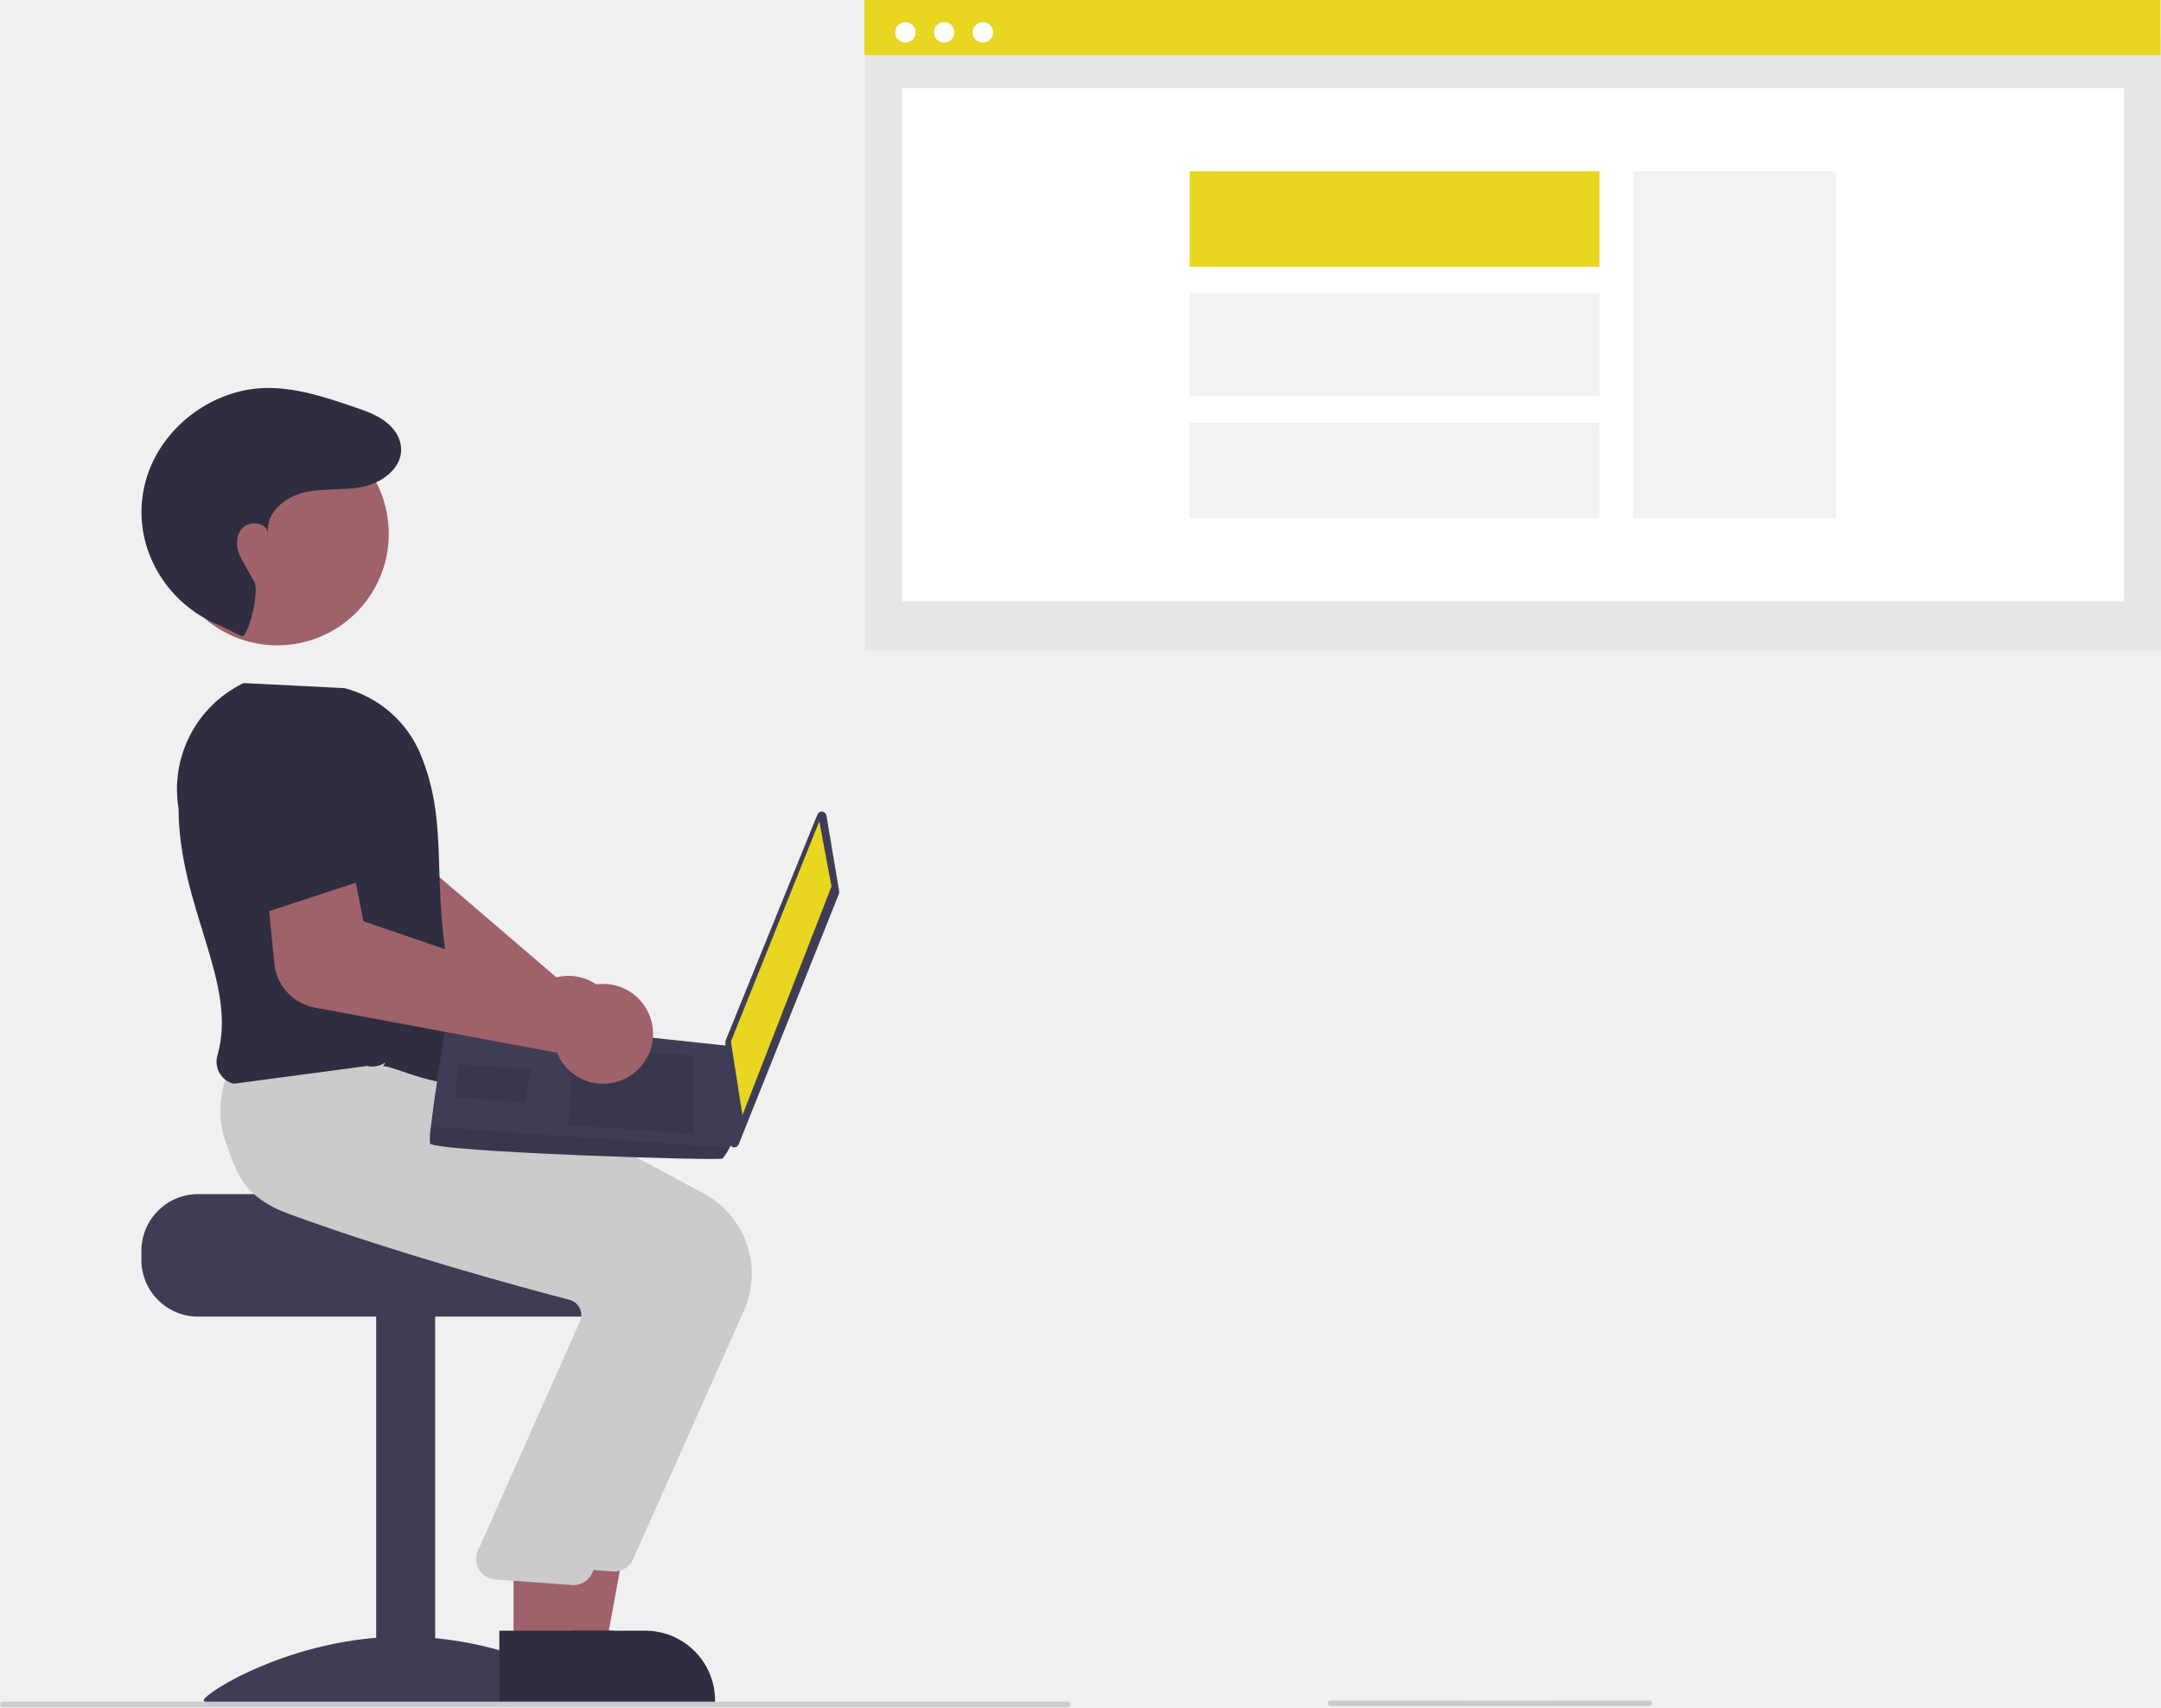
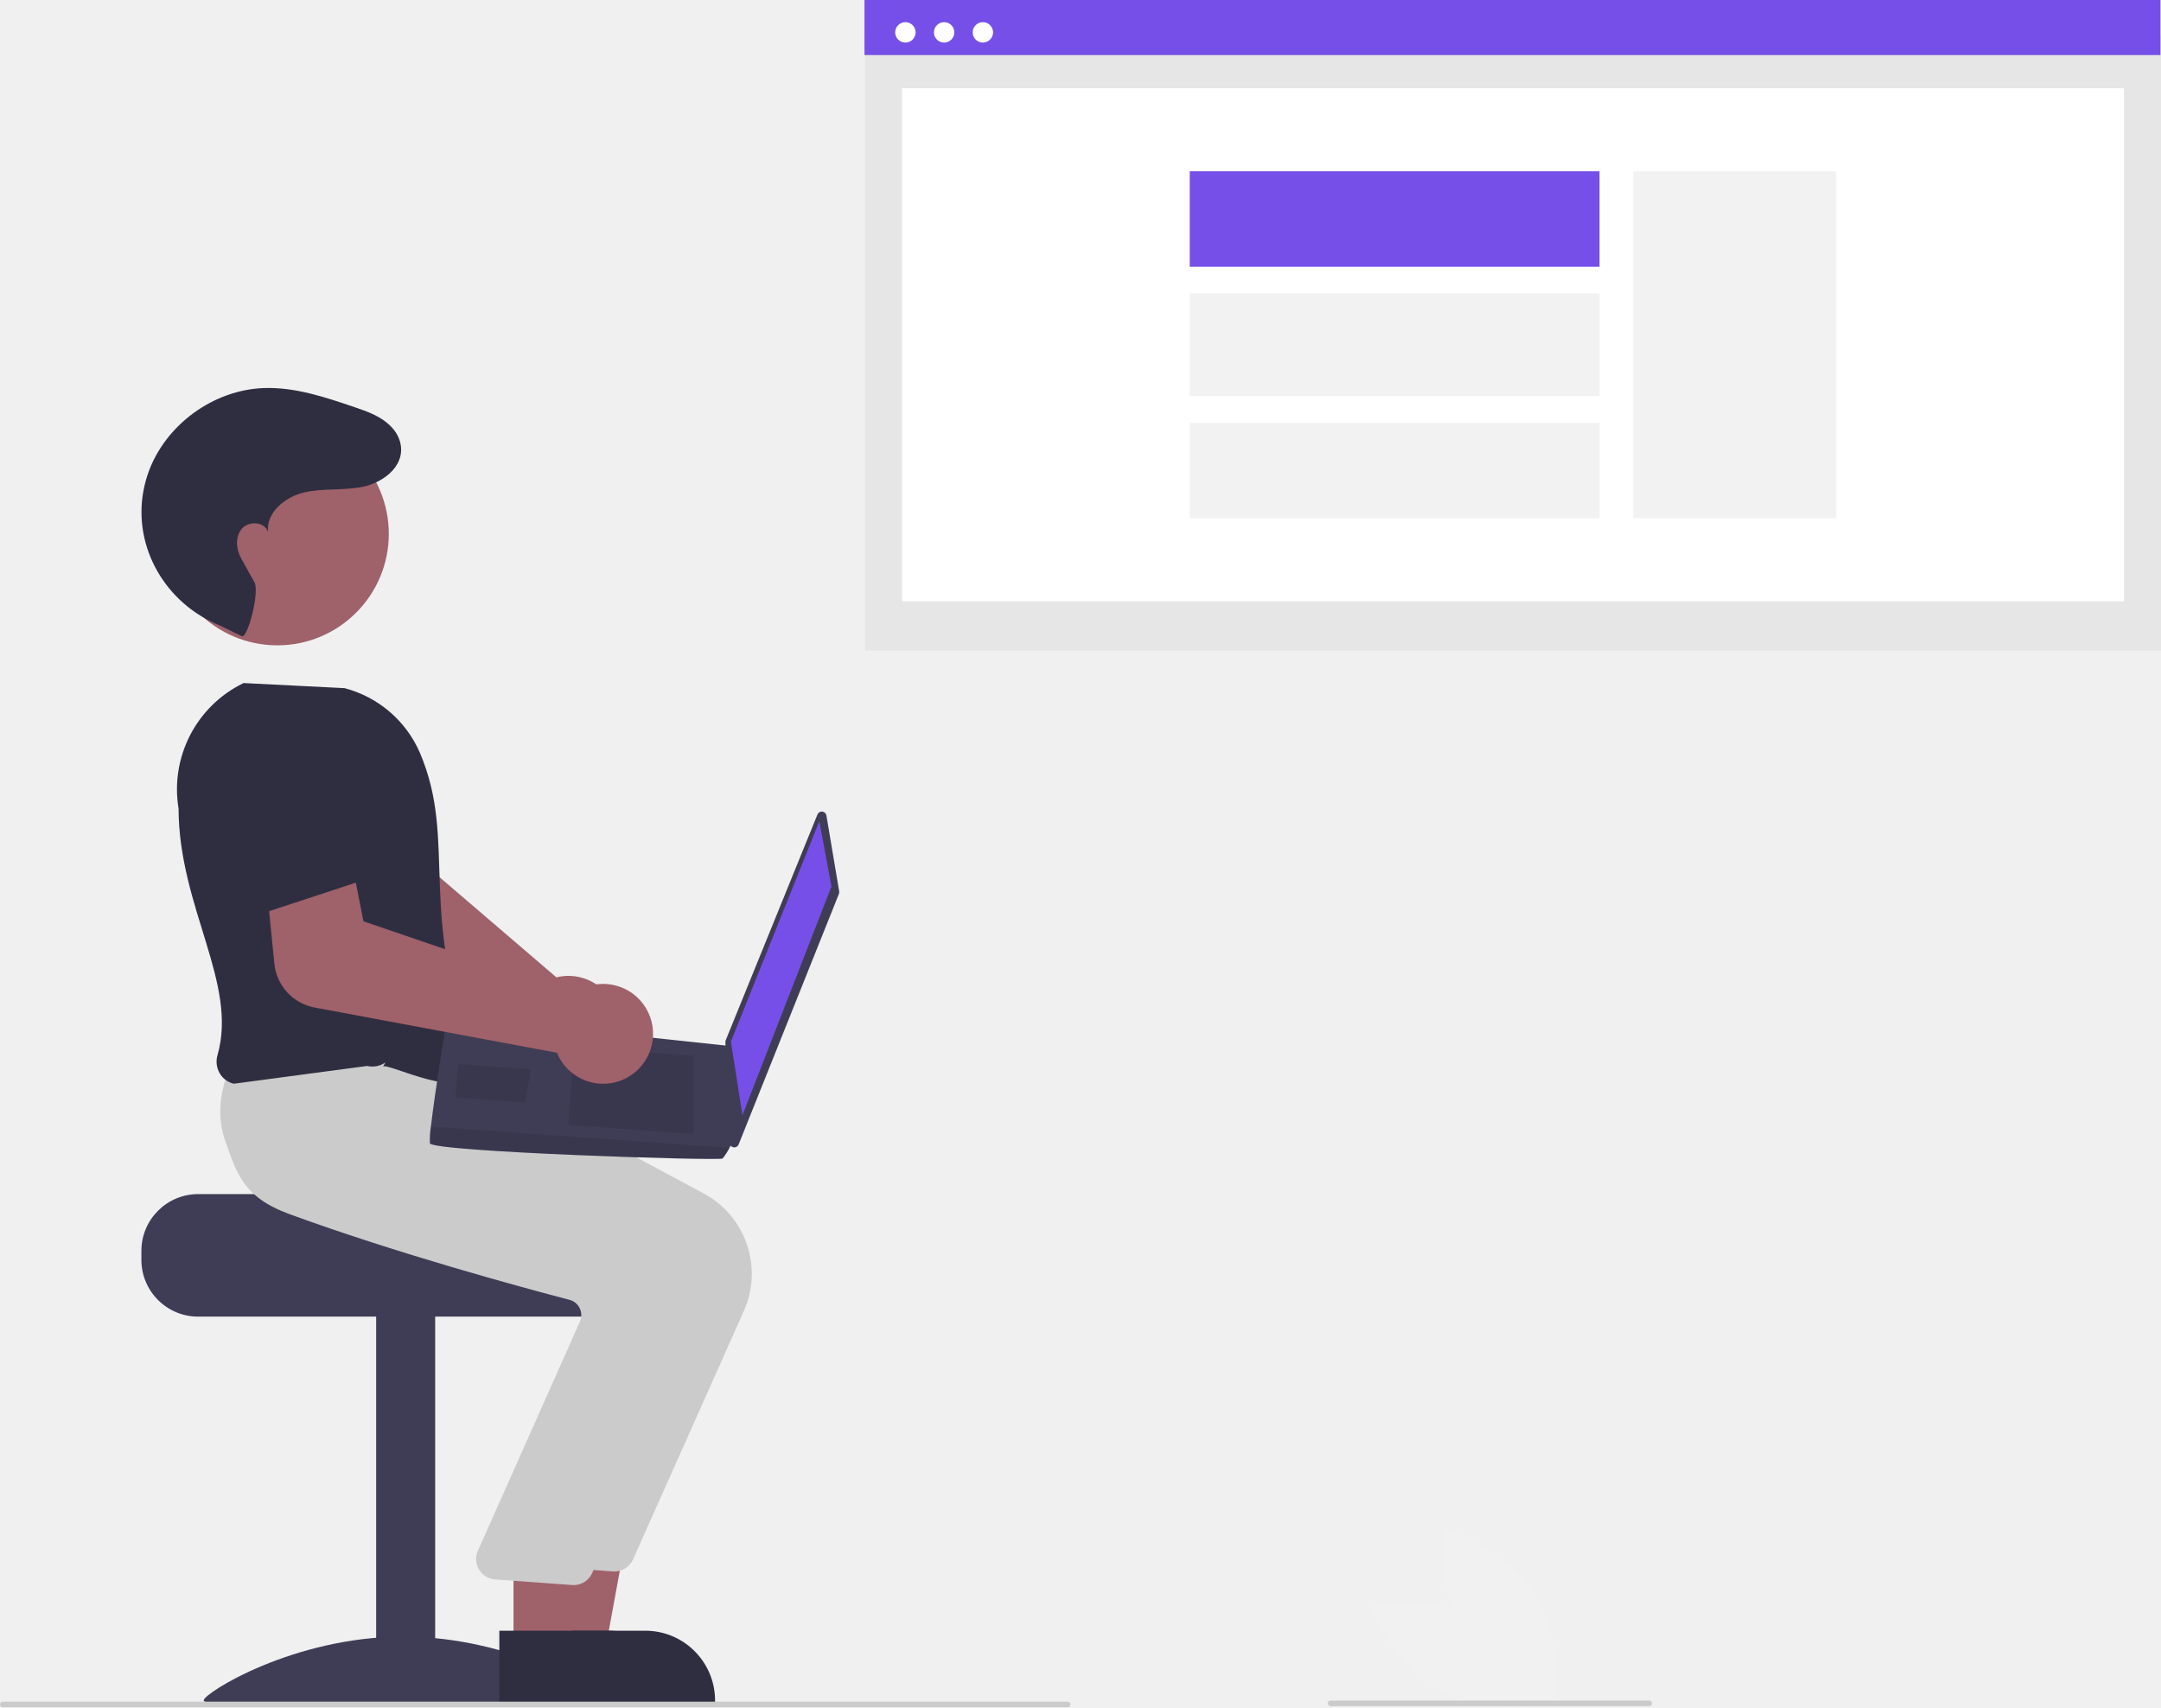
<svg xmlns="http://www.w3.org/2000/svg" data-name="Layer 1" width="773.114" height="610.804" viewBox="0 0 773.114 610.804">
  <rect id="e81a7c33-c795-457d-8abc-c4a3c260cd56" data-name="Rectangle 62" x="309.473" y="12.711" width="463.641" height="220.006" fill="#e6e6e6" />
  <rect id="be98c830-918a-42d1-b1b0-0085d5874e90" data-name="Rectangle 75" x="322.731" y="31.577" width="437.126" height="183.558" fill="#fff" />
-   <rect id="ea07d9fd-7a34-4098-acd7-056fd1871281" data-name="Rectangle 80" x="309.276" width="463.641" height="19.697" fill="#e8d620" />
+   <rect id="ea07d9fd-7a34-4098-acd7-056fd1871281" data-name="Rectangle 80" x="309.276" width="463.641" height="19.697" fill="#764fe8" />
  <circle id="b9ed5a45-8896-4ed9-86b4-15f853c9a185" data-name="Ellipse 90" cx="323.913" cy="11.582" r="3.651" fill="#fff" />
  <circle id="a9233a38-f8ba-48e0-88f3-496fd4836d40" data-name="Ellipse 91" cx="337.77" cy="11.582" r="3.651" fill="#fff" />
  <circle id="aa82180f-a6a9-4f5f-82fc-e73106f4ad92" data-name="Ellipse 92" cx="351.627" cy="11.582" r="3.651" fill="#fff" />
  <rect x="584.272" y="61.279" width="72.676" height="124.155" fill="#f2f2f2" />
-   <rect x="425.64" y="61.277" width="146.59" height="34.175" fill="#e8d620" />
+   <rect x="425.64" y="61.277" width="146.59" height="34.175" fill="#764fe8" />
  <rect x="425.64" y="104.969" width="146.59" height="36.771" fill="#f2f2f2" />
  <rect x="425.64" y="151.257" width="146.59" height="34.175" fill="#f2f2f2" />
  <path d="M434.646,511.7a17.867,17.867,0,0,0-19.79-17.862,17.202,17.202,0,0,0-2.348.433l-60.464-51.827,3.613-19.475-29.802-9.658-8.985,31.211a18.103,18.103,0,0,0,7.68,20.204l74.381,47.045a17.068,17.068,0,0,0,.091,1.752,17.867,17.867,0,0,0,21.691,15.502,17.382,17.382,0,0,0,2.105-.608A17.92,17.92,0,0,0,434.646,511.7Z" transform="translate(-213.4429 -144.5982)" fill="#9f616a" />
  <path d="M284.325,571.807h77.958c0,2.241,80.345,4.059,80.345,4.059a20.884,20.884,0,0,1,3.426,3.248,20.152,20.152,0,0,1,4.71,12.99v3.248A20.305,20.305,0,0,1,430.466,615.65H284.325a20.315,20.315,0,0,1-20.297-20.297v-3.248A20.326,20.326,0,0,1,284.325,571.807Z" transform="translate(-213.4429 -144.5982)" fill="#3f3d56" />
  <rect x="134.573" y="470.245" width="21.109" height="136.399" fill="#3f3d56" />
  <path d="M429.206,752.939c0,2.554-31.988.988-71.447.988s-71.447,1.566-71.447-.988,31.988-22.806,71.447-22.806S429.206,750.385,429.206,752.939Z" transform="translate(-213.4429 -144.5982)" fill="#3f3d56" />
  <polygon points="196.707 589.916 216.613 589.914 226.084 538.282 196.703 538.284 196.707 589.916" fill="#9f616a" />
  <path d="M405.072,753.811l64.189-.002v-.812a24.984,24.984,0,0,0-24.983-24.984h-.003l-39.205.002Z" transform="translate(-213.4429 -144.5982)" fill="#2f2e41" />
  <path d="M439.924,702.496l39.687-88.996a32.616,32.616,0,0,0-14.32-41.868l-86.083-46.161-39.282-3.341-36.234-3.294-.261.442c-.334.565-8.125,14.021-2.859,28.776,3.995,11.192,14.385,19.934,30.883,25.984,38.507,14.119,82.991,26.187,100.328,30.719a5.604,5.604,0,0,1,3.591,2.857,5.681,5.681,0,0,1,.319,4.545L398.822,694.997a7.307,7.307,0,0,0,6.186,9.79l27.55,2.006q.351.033.699.033A7.302,7.302,0,0,0,439.924,702.496Z" transform="translate(-213.4429 -144.5982)" fill="#cbcbcb" />
  <polygon points="183.716 589.916 203.622 589.914 213.094 538.282 183.713 538.284 183.716 589.916" fill="#9f616a" />
  <path d="M392.082,753.811l64.189-.002v-.812a24.984,24.984,0,0,0-24.983-24.984h-.003l-39.205.002Z" transform="translate(-213.4429 -144.5982)" fill="#2f2e41" />
  <path d="M425.31,707.367l39.687-88.996a32.616,32.616,0,0,0-14.32-41.868l-86.083-46.161-39.282-3.341-28.381-2.462.004-.389c-.334.565-8.125,14.021-2.859,28.776,3.995,11.192,6.266,19.934,22.764,25.984,38.507,14.119,82.991,26.187,100.328,30.719a5.604,5.604,0,0,1,3.591,2.857,5.681,5.681,0,0,1,.319,4.545L384.208,699.868a7.307,7.307,0,0,0,6.186,9.79l27.55,2.006q.351.033.699.033A7.302,7.302,0,0,0,425.31,707.367Z" transform="translate(-213.4429 -144.5982)" fill="#cbcbcb" />
  <path d="M350.517,526.163c1.903-1.346,29.228,12.99,34.1,1.624-22.733-56.833-7.068-81.374-20.993-113.965a40.581,40.581,0,0,0-26.901-23.025l-36.129-1.824-.187.09a42.227,42.227,0,0,0-23.089,44.798c.129,35.469,21.35,62.521,13.93,88.247a8.317,8.317,0,0,0,.786,6.468,7.931,7.931,0,0,0,5.059,3.749l47.705-6.364a8.061,8.061,0,0,0,6.522-1.262Z" transform="translate(-213.4429 -144.5982)" fill="#2f2e41" />
  <circle cx="99.209" cy="190.998" r="39.882" fill="#9f616a" />
  <path d="M299.948,372.203c2.119.927,6.458-15.958,4.515-19.335-2.891-5.022-2.72-4.986-4.639-8.309s-2.348-7.871.137-10.794,8.236-2.536,9.37,1.13c-.73-6.963,6.157-12.559,12.979-14.132s14.017-.596,20.877-1.996c7.961-1.624,16.243-8.297,13.067-17.051a12.33,12.33,0,0,0-2.405-3.952c-3.67-4.126-8.803-5.888-13.822-7.591-10.441-3.544-21.168-7.132-32.187-6.741-18.105.643-35.22,13.159-41.32,30.218a42.473,42.473,0,0,0-1.759,6.536c-3.782,20.337,8.028,40.397,27.209,48.141Z" transform="translate(-213.4429 -144.5982)" fill="#2f2e41" />
  <path d="M509.097,436.337l4.573,27.156a1.672,1.672,0,0,1-.096.899l-35.88,89.653a1.672,1.672,0,0,1-3.222-.551l-1.52-36.027a1.672,1.672,0,0,1,.121-.7l32.827-80.782a1.672,1.672,0,0,1,3.197.352Z" transform="translate(-213.4429 -144.5982)" fill="#3f3d56" />
-   <polygon points="293.114 293.823 297.46 317.153 265.619 398.964 261.485 372.647 293.114 293.823" fill="#e8d620" />
+   <polygon points="293.114 293.823 297.46 317.153 265.619 398.964 261.485 372.647 293.114 293.823" fill="#764fe8" />
  <path d="M367.247,553.628c.783,3.058,103.64,6.369,104.707,5.444a21.674,21.674,0,0,0,2.474-3.828c1.078-1.925,2.076-3.856,2.076-3.856l-1.69-32.529L373.492,508.031s-4.483,27.146-5.89,39.617A29.957,29.957,0,0,0,367.247,553.628Z" transform="translate(-213.4429 -144.5982)" fill="#3f3d56" />
  <polygon points="248.114 377.702 248.123 405.727 203.309 402.541 205.292 374.657 248.114 377.702" opacity="0.1" style="isolation:isolate" />
  <polygon points="189.717 382.557 189.988 382.523 187.872 394.437 162.975 392.667 163.825 380.716 189.717 382.557" opacity="0.1" style="isolation:isolate" />
  <path d="M367.247,553.628c.783,3.058,103.64,6.369,104.707,5.444a21.674,21.674,0,0,0,2.474-3.828l-106.826-7.596A29.957,29.957,0,0,0,367.247,553.628Z" transform="translate(-213.4429 -144.5982)" opacity="0.1" style="isolation:isolate" />
  <path d="M325.946,505.051l86.764,16.192a17.078,17.078,0,0,0,.734,1.593,17.906,17.906,0,0,0,11.491,8.973,17.72,17.72,0,0,0,14.399-2.609,17.864,17.864,0,0,0-18.475-30.512,17.168,17.168,0,0,0-2.02,1.272l-75.361-25.744-3.857-19.429L308.361,456.856l3.239,32.57A17.767,17.767,0,0,0,325.946,505.051Z" transform="translate(-213.4429 -144.5982)" fill="#9f616a" />
  <path d="M307.302,471.383l45.422-14.929-10.596-30.423a18.135,18.135,0,0,0-20.107-11.924h0a18.135,18.135,0,0,0-15.153,18.089Z" transform="translate(-213.4429 -144.5982)" fill="#2f2e41" />
  <path d="M595.443,755.402h-381a1,1,0,1,1,0-2h381a1,1,0,0,1,0,2Z" transform="translate(-213.4429 -144.5982)" fill="#cbcbcb" />
  <path d="M743.65,723.895c18.274,9.457,26.398,30.049,26.398,30.049s-21.503,5.258-39.777-4.199-26.398-30.049-26.398-30.049S725.376,714.438,743.65,723.895Z" transform="translate(-213.4429 -144.5982)" fill="#f1f1f1" />
  <path d="M737.806,730.708c10.905,17.449,32.086,23.881,32.086,23.881s3.501-21.858-7.403-39.306-32.086-23.881-32.086-23.881S726.901,713.259,737.806,730.708Z" transform="translate(-213.4429 -144.5982)" fill="#f1f1f1" />
  <path d="M803.443,755.005h-114a1,1,0,0,1,0-2h114a1,1,0,0,1,0,2Z" transform="translate(-213.4429 -144.5982)" fill="#cbcbcb" />
</svg>
